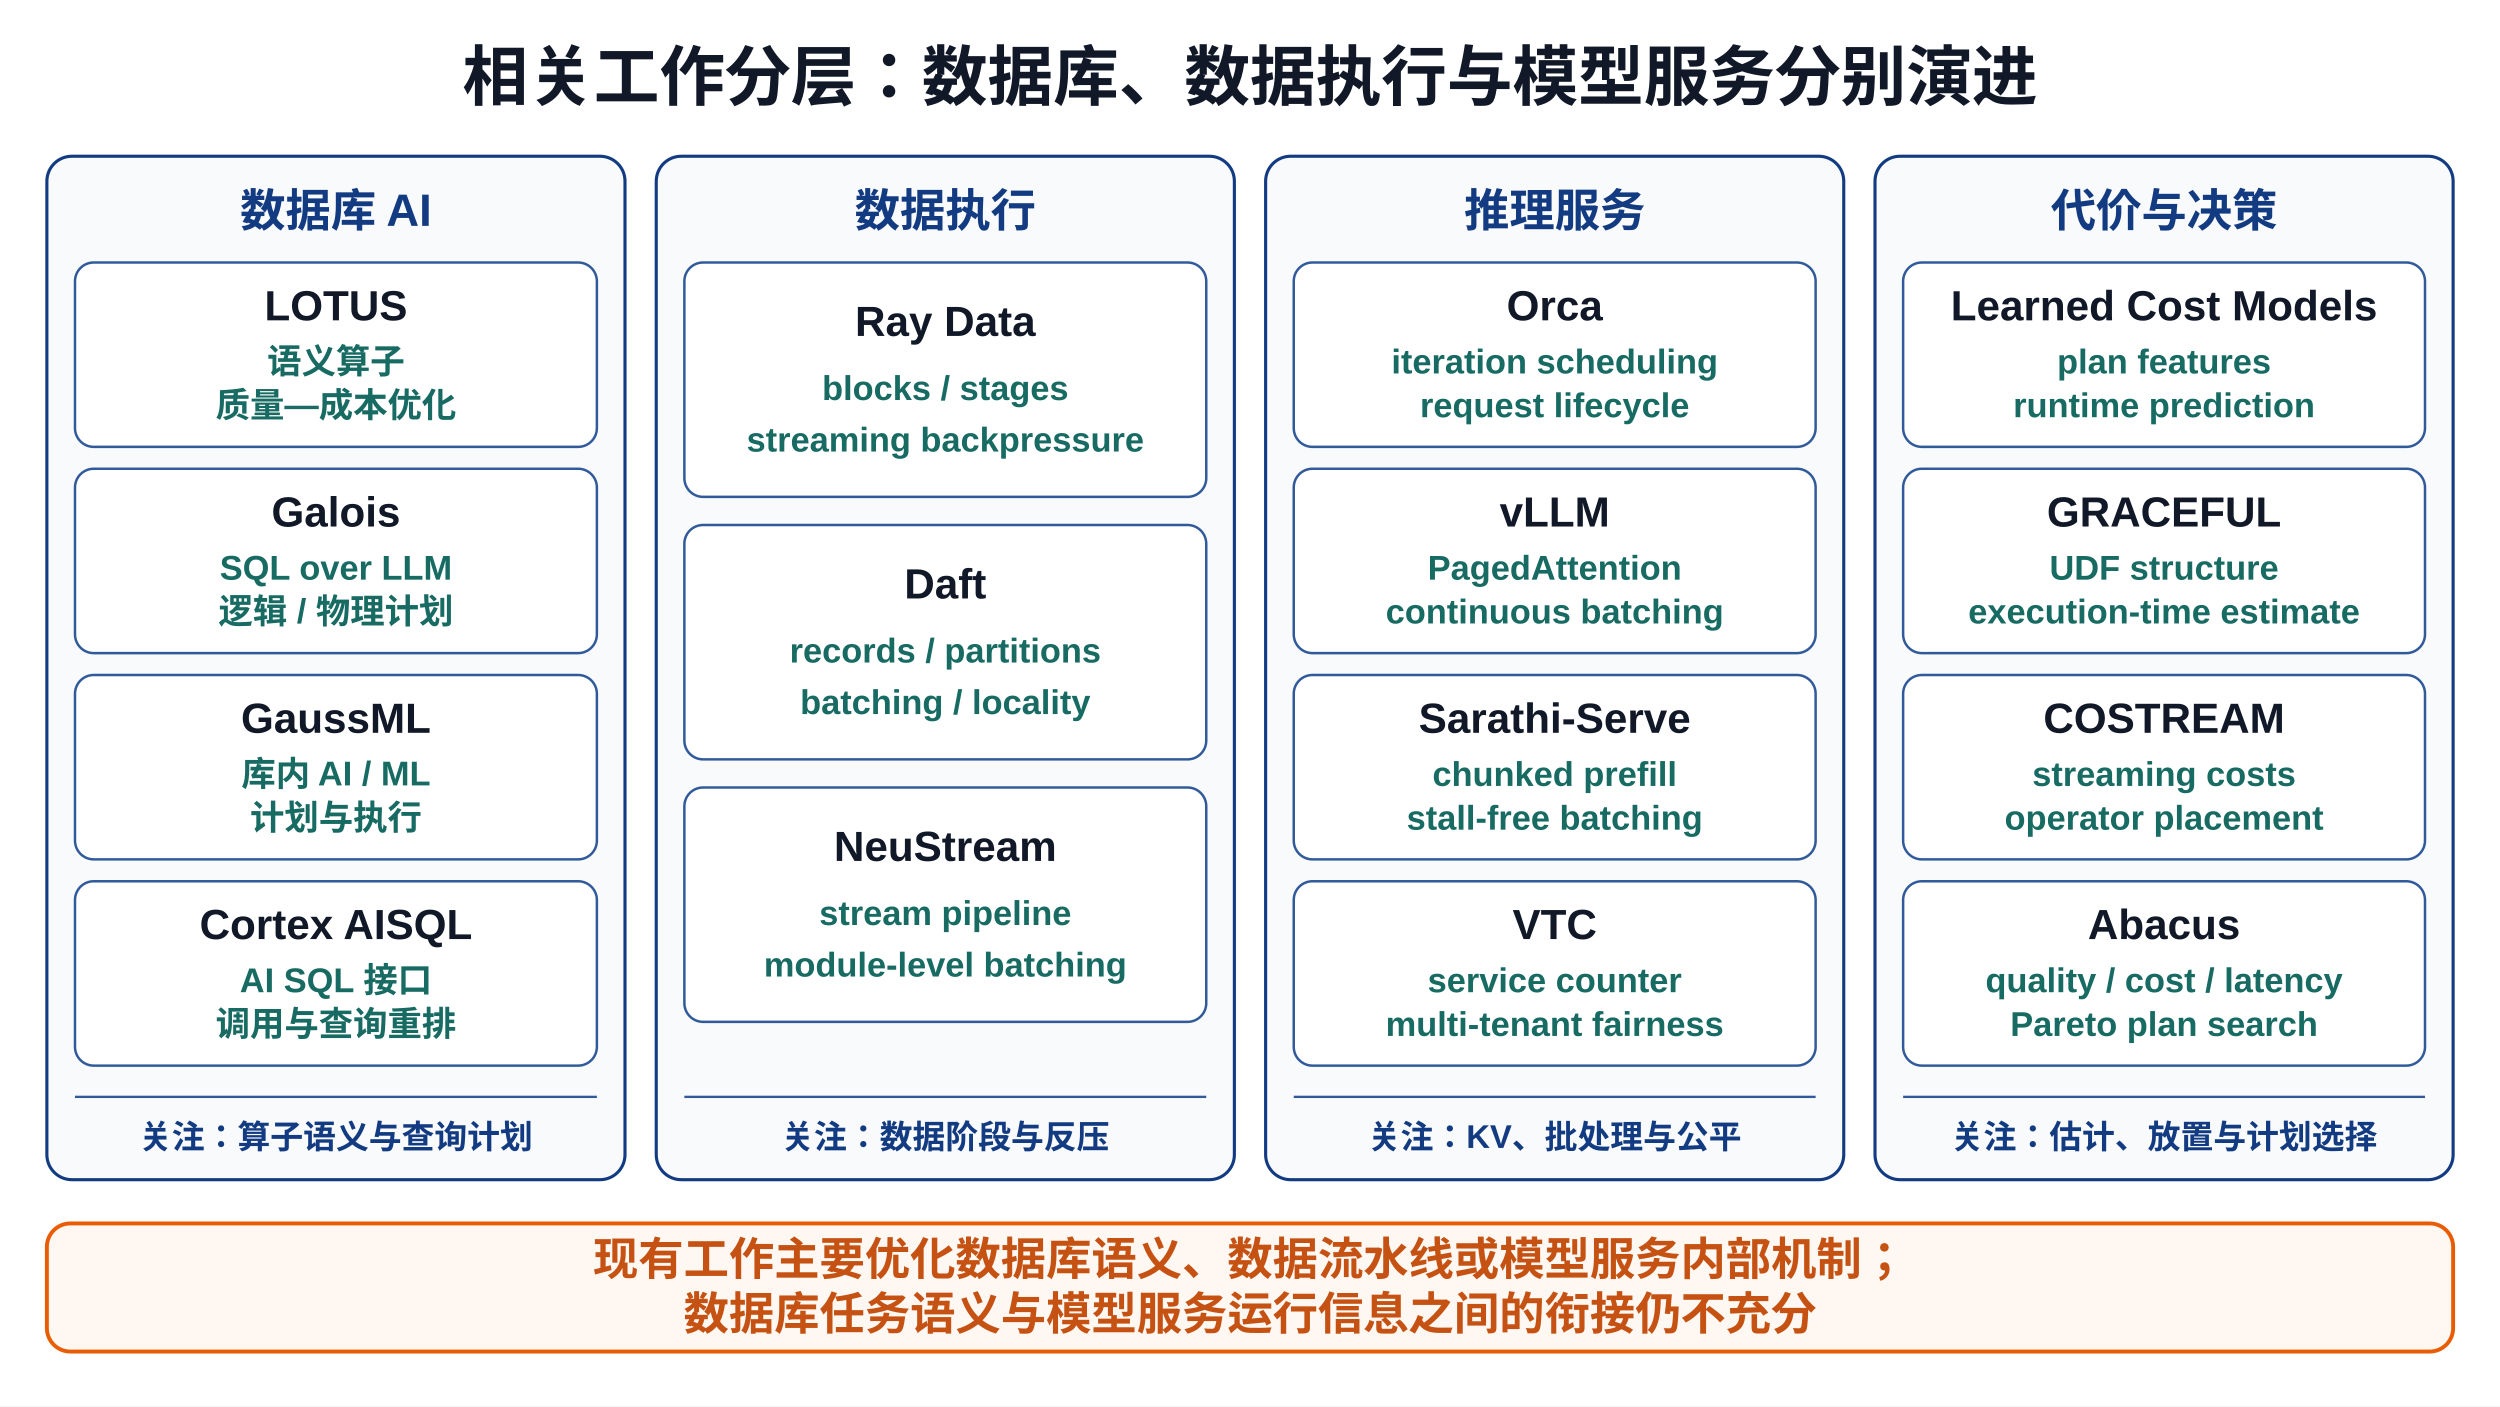
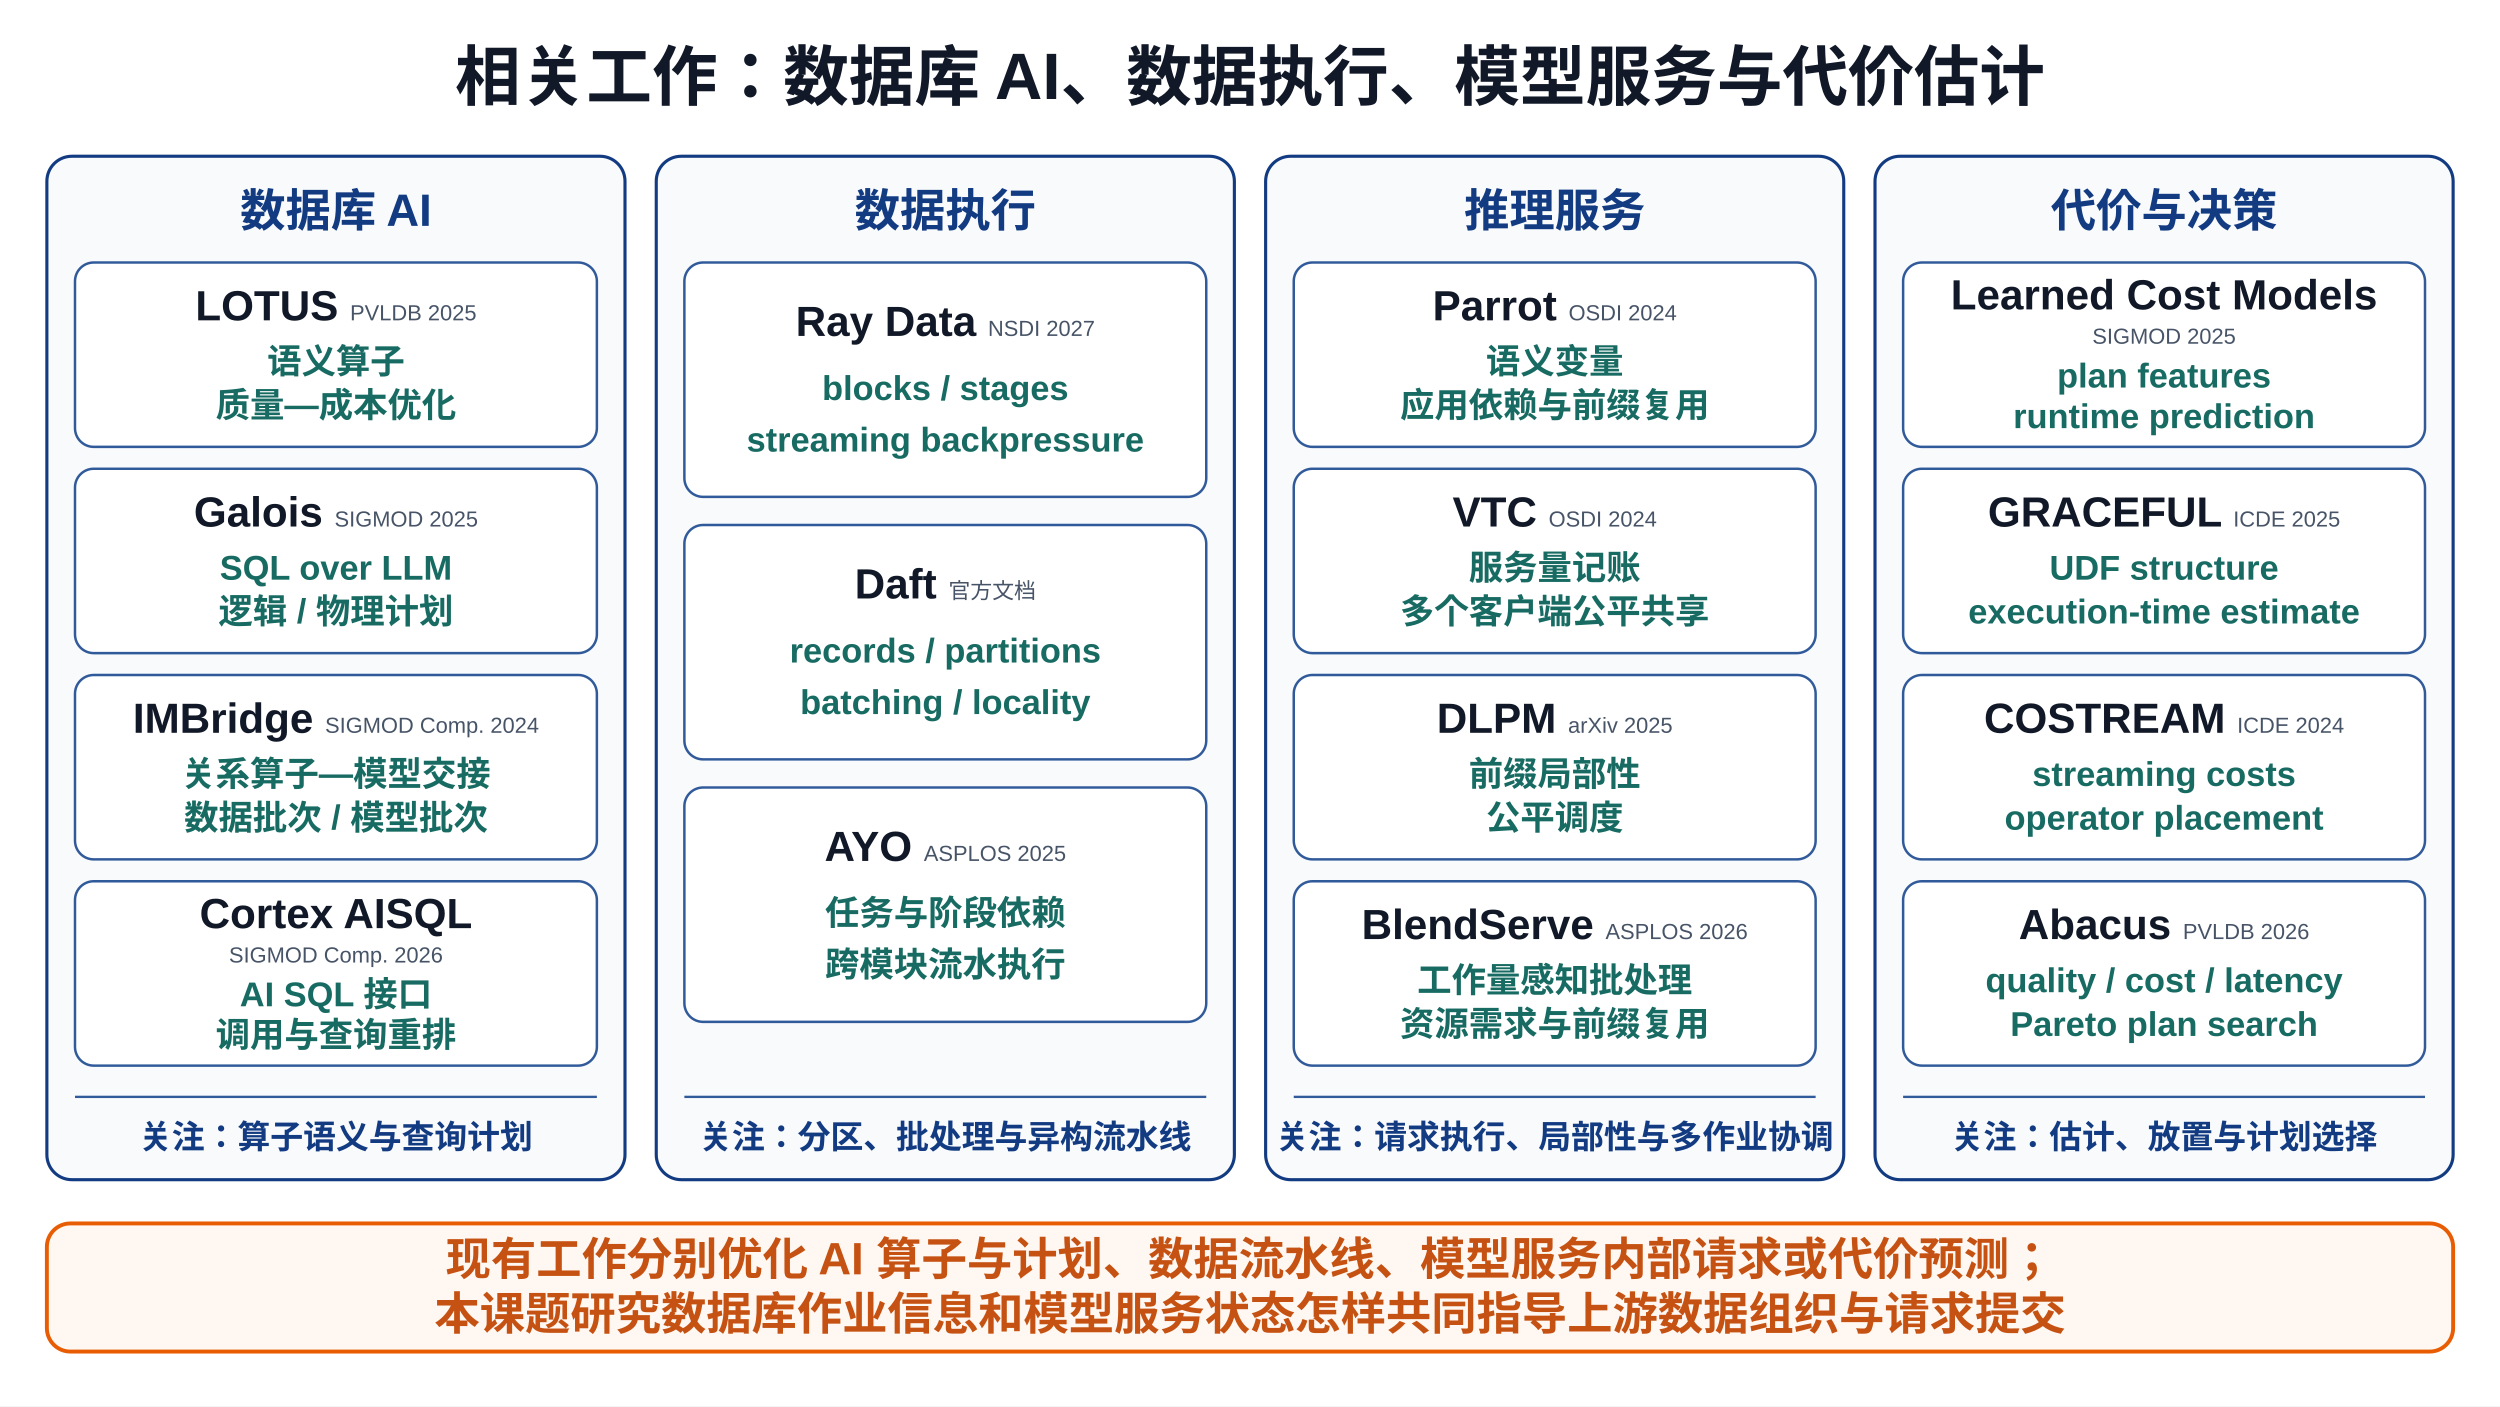
<svg xmlns="http://www.w3.org/2000/svg" width="1600" height="900" viewBox="0 0 1600 900">
-   <style>text{font-family:"Microsoft YaHei","PingFang SC",Arial,sans-serif}.title{font-size:42px;font-weight:700;fill:#111827}.head{font-size:29px;font-weight:700;fill:#123B82}.name{font-size:27px;font-weight:700;fill:#111827}.tag{font-size:22px;font-weight:600;fill:#176B62}.focus{font-size:21px;font-weight:600;fill:#123B82}.sum{font-size:29px;font-weight:700;fill:#C55212}.panel{fill:#F8FAFC;stroke:#123B82;stroke-width:2}.card{fill:#FFF;stroke:#315A9A;stroke-width:1.6}.rule{stroke:#315A9A;stroke-width:1.5}</style>
+   <style>text{font-family:"Microsoft YaHei","PingFang SC",Arial,sans-serif}.title{font-size:42px;font-weight:700;fill:#111827}.head{font-size:29px;font-weight:700;fill:#123B82}.name{font-size:27px;font-weight:700;fill:#111827}.venue{font-size:14px;font-weight:500;fill:#475467}.tag{font-size:22px;font-weight:600;fill:#176B62}.focus{font-size:21px;font-weight:600;fill:#123B82}.sum{font-size:29px;font-weight:700;fill:#C55212}.panel{fill:#F8FAFC;stroke:#123B82;stroke-width:2}.card{fill:#FFF;stroke:#315A9A;stroke-width:1.6}.rule{stroke:#315A9A;stroke-width:1.5}</style>
  <rect width="1600" height="900" fill="#FFF" />
-   <text x="800" y="64" text-anchor="middle" class="title">相关工作分层：数据库、数据执行与模型服务分别演进</text>
+   <text x="800" y="64" text-anchor="middle" class="title">相关工作：数据库 AI、数据执行、模型服务与代价估计</text>
  <g>
    <rect x="30" y="100" width="370" height="655" rx="16" class="panel" />
    <text x="215" y="145" text-anchor="middle" class="head">数据库 AI</text>
    <g>
      <rect x="48" y="168" width="334" height="118" rx="12" class="card" />
-       <text x="215" y="205" text-anchor="middle" class="name">LOTUS</text>
+       <text x="215" y="205" text-anchor="middle" class="name">LOTUS <tspan class="venue">PVLDB 2025</tspan>
+       </text>
      <text x="215" y="239" text-anchor="middle" class="tag">语义算子</text>
      <text x="215" y="267" text-anchor="middle" class="tag">质量—成本优化</text>
    </g>
    <g>
      <rect x="48" y="300" width="334" height="118" rx="12" class="card" />
-       <text x="215" y="337" text-anchor="middle" class="name">Galois</text>
+       <text x="215" y="337" text-anchor="middle" class="name">Galois <tspan class="venue">SIGMOD 2025</tspan>
+       </text>
      <text x="215" y="371" text-anchor="middle" class="tag">SQL over LLM</text>
      <text x="215" y="399" text-anchor="middle" class="tag">逻辑 / 物理计划</text>
    </g>
    <g>
      <rect x="48" y="432" width="334" height="118" rx="12" class="card" />
-       <text x="215" y="469" text-anchor="middle" class="name">GaussML</text>
-       <text x="215" y="503" text-anchor="middle" class="tag">库内 AI / ML</text>
-       <text x="215" y="531" text-anchor="middle" class="tag">计划与执行</text>
+       <text x="215" y="469" text-anchor="middle" class="name">IMBridge <tspan class="venue">SIGMOD Comp. 2024</tspan>
+       </text>
+       <text x="215" y="503" text-anchor="middle" class="tag">关系算子—模型交接</text>
+       <text x="215" y="531" text-anchor="middle" class="tag">数据批次 / 模型批次</text>
    </g>
    <g>
      <rect x="48" y="564" width="334" height="118" rx="12" class="card" />
-       <text x="215" y="601" text-anchor="middle" class="name">Cortex AISQL</text>
-       <text x="215" y="635" text-anchor="middle" class="tag">AI SQL 接口</text>
-       <text x="215" y="663" text-anchor="middle" class="tag">调用与查询重排</text>
+       <text x="215" y="594" text-anchor="middle" class="name">Cortex AISQL</text>
+       <text x="215" y="616" text-anchor="middle" class="venue">SIGMOD Comp. 2026</text>
+       <text x="215" y="644" text-anchor="middle" class="tag">AI SQL 接口</text>
+       <text x="215" y="670" text-anchor="middle" class="tag">调用与查询重排</text>
    </g>
    <line x1="48" y1="702" x2="382" y2="702" class="rule" />
    <text x="215" y="735" text-anchor="middle" class="focus">关注：算子语义与查询计划</text>
  </g>
  <g>
    <rect x="420" y="100" width="370" height="655" rx="16" class="panel" />
    <text x="605" y="145" text-anchor="middle" class="head">数据执行</text>
    <g>
      <rect x="438" y="168" width="334" height="150" rx="12" class="card" />
-       <text x="605" y="215" text-anchor="middle" class="name">Ray Data</text>
+       <text x="605" y="215" text-anchor="middle" class="name">Ray Data <tspan class="venue">NSDI 2027</tspan>
+       </text>
      <text x="605" y="256" text-anchor="middle" class="tag">blocks / stages</text>
      <text x="605" y="289" text-anchor="middle" class="tag">streaming backpressure</text>
    </g>
    <g>
      <rect x="438" y="336" width="334" height="150" rx="12" class="card" />
-       <text x="605" y="383" text-anchor="middle" class="name">Daft</text>
+       <text x="605" y="383" text-anchor="middle" class="name">Daft <tspan class="venue">官方文档</tspan>
+       </text>
      <text x="605" y="424" text-anchor="middle" class="tag">records / partitions</text>
      <text x="605" y="457" text-anchor="middle" class="tag">batching / locality</text>
    </g>
    <g>
      <rect x="438" y="504" width="334" height="150" rx="12" class="card" />
-       <text x="605" y="551" text-anchor="middle" class="name">NeuStream</text>
-       <text x="605" y="592" text-anchor="middle" class="tag">stream pipeline</text>
-       <text x="605" y="625" text-anchor="middle" class="tag">module-level batching</text>
+       <text x="605" y="551" text-anchor="middle" class="name">AYO <tspan class="venue">ASPLOS 2025</tspan>
+       </text>
+       <text x="605" y="592" text-anchor="middle" class="tag">任务与阶段依赖</text>
+       <text x="605" y="625" text-anchor="middle" class="tag">跨模块流水执行</text>
    </g>
    <line x1="438" y1="702" x2="772" y2="702" class="rule" />
-     <text x="605" y="735" text-anchor="middle" class="focus">关注：数据阶段与反压</text>
+     <text x="605" y="735" text-anchor="middle" class="focus">关注：分区、批处理与异构流水线</text>
  </g>
  <g>
    <rect x="810" y="100" width="370" height="655" rx="16" class="panel" />
    <text x="995" y="145" text-anchor="middle" class="head">推理服务</text>
    <g>
      <rect x="828" y="168" width="334" height="118" rx="12" class="card" />
-       <text x="995" y="205" text-anchor="middle" class="name">Orca</text>
-       <text x="995" y="239" text-anchor="middle" class="tag">iteration scheduling</text>
-       <text x="995" y="267" text-anchor="middle" class="tag">request lifecycle</text>
+       <text x="995" y="205" text-anchor="middle" class="name">Parrot <tspan class="venue">OSDI 2024</tspan>
+       </text>
+       <text x="995" y="239" text-anchor="middle" class="tag">语义变量</text>
+       <text x="995" y="267" text-anchor="middle" class="tag">应用依赖与前缀复用</text>
    </g>
    <g>
      <rect x="828" y="300" width="334" height="118" rx="12" class="card" />
-       <text x="995" y="337" text-anchor="middle" class="name">vLLM</text>
-       <text x="995" y="371" text-anchor="middle" class="tag">PagedAttention</text>
-       <text x="995" y="399" text-anchor="middle" class="tag">continuous batching</text>
+       <text x="995" y="337" text-anchor="middle" class="name">VTC <tspan class="venue">OSDI 2024</tspan>
+       </text>
+       <text x="995" y="371" text-anchor="middle" class="tag">服务量记账</text>
+       <text x="995" y="399" text-anchor="middle" class="tag">多个客户端公平共享</text>
    </g>
    <g>
      <rect x="828" y="432" width="334" height="118" rx="12" class="card" />
-       <text x="995" y="469" text-anchor="middle" class="name">Sarathi-Serve</text>
-       <text x="995" y="503" text-anchor="middle" class="tag">chunked prefill</text>
-       <text x="995" y="531" text-anchor="middle" class="tag">stall-free batching</text>
+       <text x="995" y="469" text-anchor="middle" class="name">DLPM <tspan class="venue">arXiv 2025</tspan>
+       </text>
+       <text x="995" y="503" text-anchor="middle" class="tag">前缀局部性</text>
+       <text x="995" y="531" text-anchor="middle" class="tag">公平调度</text>
    </g>
    <g>
      <rect x="828" y="564" width="334" height="118" rx="12" class="card" />
-       <text x="995" y="601" text-anchor="middle" class="name">VTC</text>
-       <text x="995" y="635" text-anchor="middle" class="tag">service counter</text>
-       <text x="995" y="663" text-anchor="middle" class="tag">multi-tenant fairness</text>
+       <text x="995" y="601" text-anchor="middle" class="name">BlendServe <tspan class="venue">ASPLOS 2026</tspan>
+       </text>
+       <text x="995" y="635" text-anchor="middle" class="tag">工作量感知批处理</text>
+       <text x="995" y="663" text-anchor="middle" class="tag">资源需求与前缀复用</text>
    </g>
    <line x1="828" y1="702" x2="1162" y2="702" class="rule" />
-     <text x="995" y="735" text-anchor="middle" class="focus">关注：KV、批处理与公平</text>
+     <text x="995" y="735" text-anchor="middle" class="focus">关注：请求执行、局部性与多作业协调</text>
  </g>
  <g>
    <rect x="1200" y="100" width="370" height="655" rx="16" class="panel" />
    <text x="1385" y="145" text-anchor="middle" class="head">代价与决策</text>
    <g>
      <rect x="1218" y="168" width="334" height="118" rx="12" class="card" />
-       <text x="1385" y="205" text-anchor="middle" class="name">Learned Cost Models</text>
-       <text x="1385" y="239" text-anchor="middle" class="tag">plan features</text>
-       <text x="1385" y="267" text-anchor="middle" class="tag">runtime prediction</text>
+       <text x="1385" y="198" text-anchor="middle" class="name">Learned Cost Models</text>
+       <text x="1385" y="220" text-anchor="middle" class="venue">SIGMOD 2025</text>
+       <text x="1385" y="248" text-anchor="middle" class="tag">plan features</text>
+       <text x="1385" y="274" text-anchor="middle" class="tag">runtime prediction</text>
    </g>
    <g>
      <rect x="1218" y="300" width="334" height="118" rx="12" class="card" />
-       <text x="1385" y="337" text-anchor="middle" class="name">GRACEFUL</text>
+       <text x="1385" y="337" text-anchor="middle" class="name">GRACEFUL <tspan class="venue">ICDE 2025</tspan>
+       </text>
      <text x="1385" y="371" text-anchor="middle" class="tag">UDF structure</text>
      <text x="1385" y="399" text-anchor="middle" class="tag">execution-time estimate</text>
    </g>
    <g>
      <rect x="1218" y="432" width="334" height="118" rx="12" class="card" />
-       <text x="1385" y="469" text-anchor="middle" class="name">COSTREAM</text>
+       <text x="1385" y="469" text-anchor="middle" class="name">COSTREAM <tspan class="venue">ICDE 2024</tspan>
+       </text>
      <text x="1385" y="503" text-anchor="middle" class="tag">streaming costs</text>
      <text x="1385" y="531" text-anchor="middle" class="tag">operator placement</text>
    </g>
    <g>
      <rect x="1218" y="564" width="334" height="118" rx="12" class="card" />
-       <text x="1385" y="601" text-anchor="middle" class="name">Abacus</text>
+       <text x="1385" y="601" text-anchor="middle" class="name">Abacus <tspan class="venue">PVLDB 2026</tspan>
+       </text>
      <text x="1385" y="635" text-anchor="middle" class="tag">quality / cost / latency</text>
      <text x="1385" y="663" text-anchor="middle" class="tag">Pareto plan search</text>
    </g>
    <line x1="1218" y1="702" x2="1552" y2="702" class="rule" />
    <text x="1385" y="735" text-anchor="middle" class="focus">关注：估计、放置与计划选择</text>
  </g>
  <rect x="30" y="783" width="1540" height="82" rx="15" fill="#FFF8F2" stroke="#E85D04" stroke-width="2.5" />
-   <text x="800" y="816" text-anchor="middle" class="sum">现有工作主要优化数据库语义、数据流水线或模型服务内部机制；</text>
-   <text x="800" y="851" text-anchor="middle" class="sum">数据库任务语义与模型服务运行信息之间的衔接仍不充分</text>
+   <text x="800" y="816" text-anchor="middle" class="sum">现有工作分别优化 AI 算子与计划、数据流水线、模型服务内部请求或代价预测；</text>
+   <text x="800" y="851" text-anchor="middle" class="sum">本课题研究数据库作业信息和模型服务状态怎样共同指导上游数据组织与请求提交</text>
</svg>
